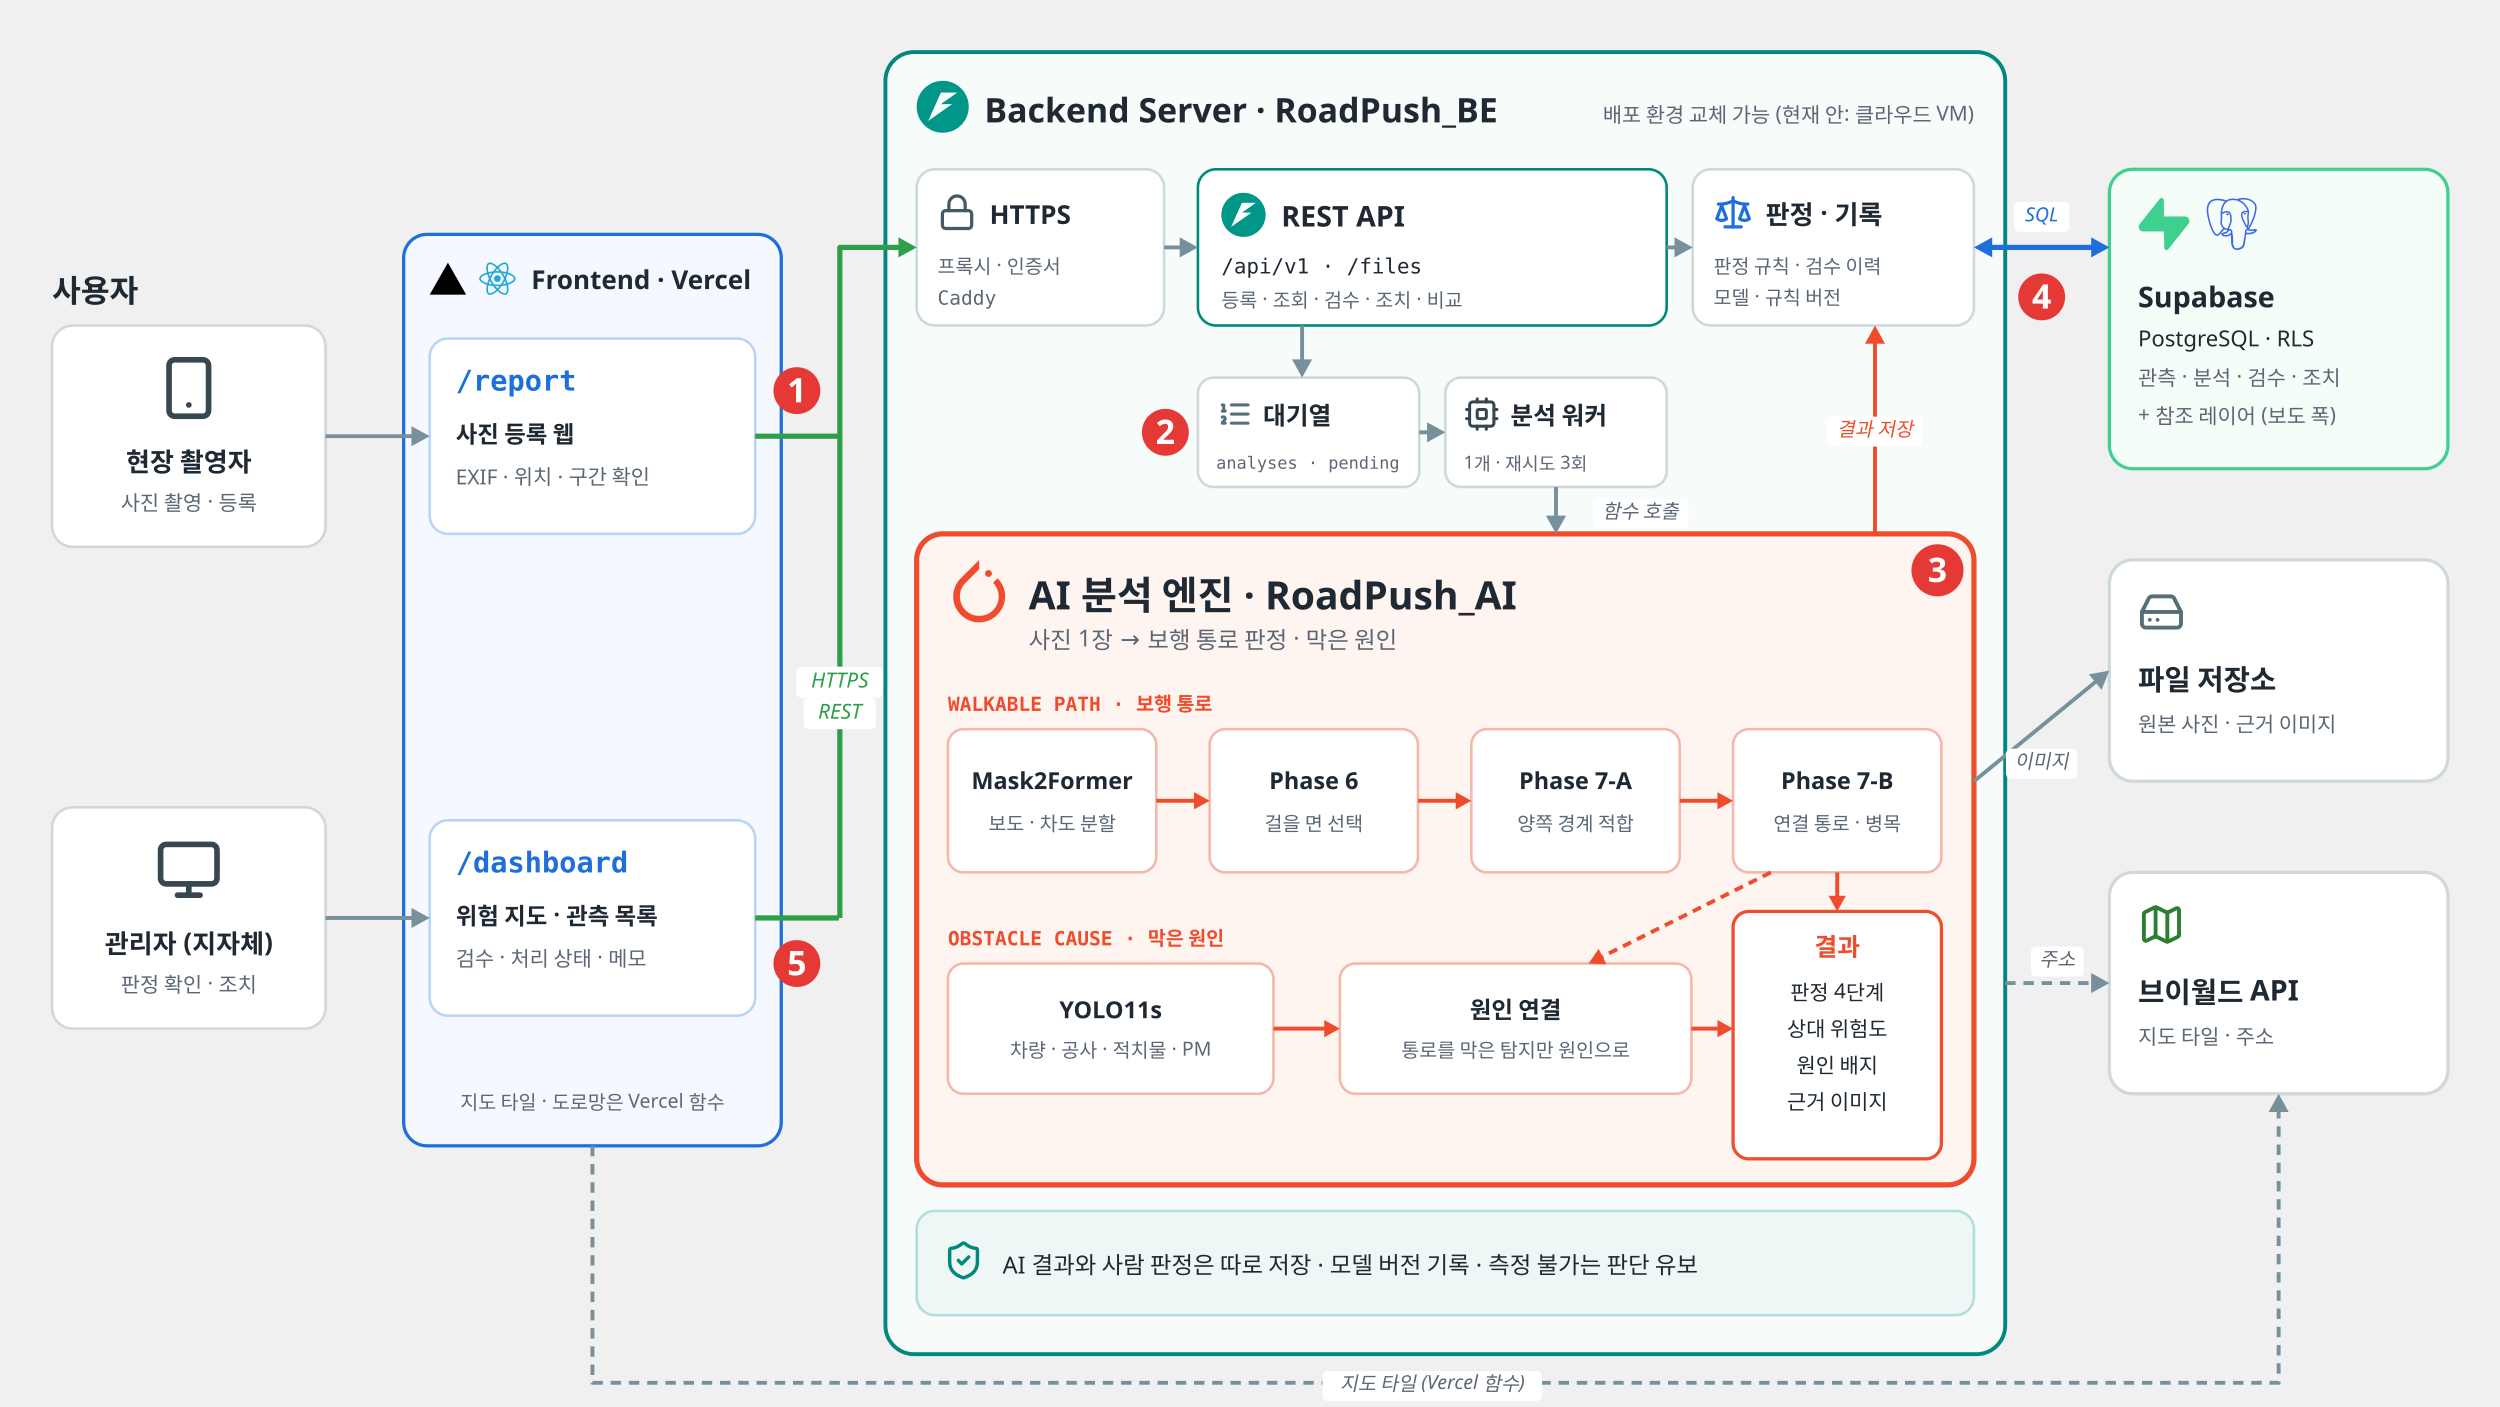
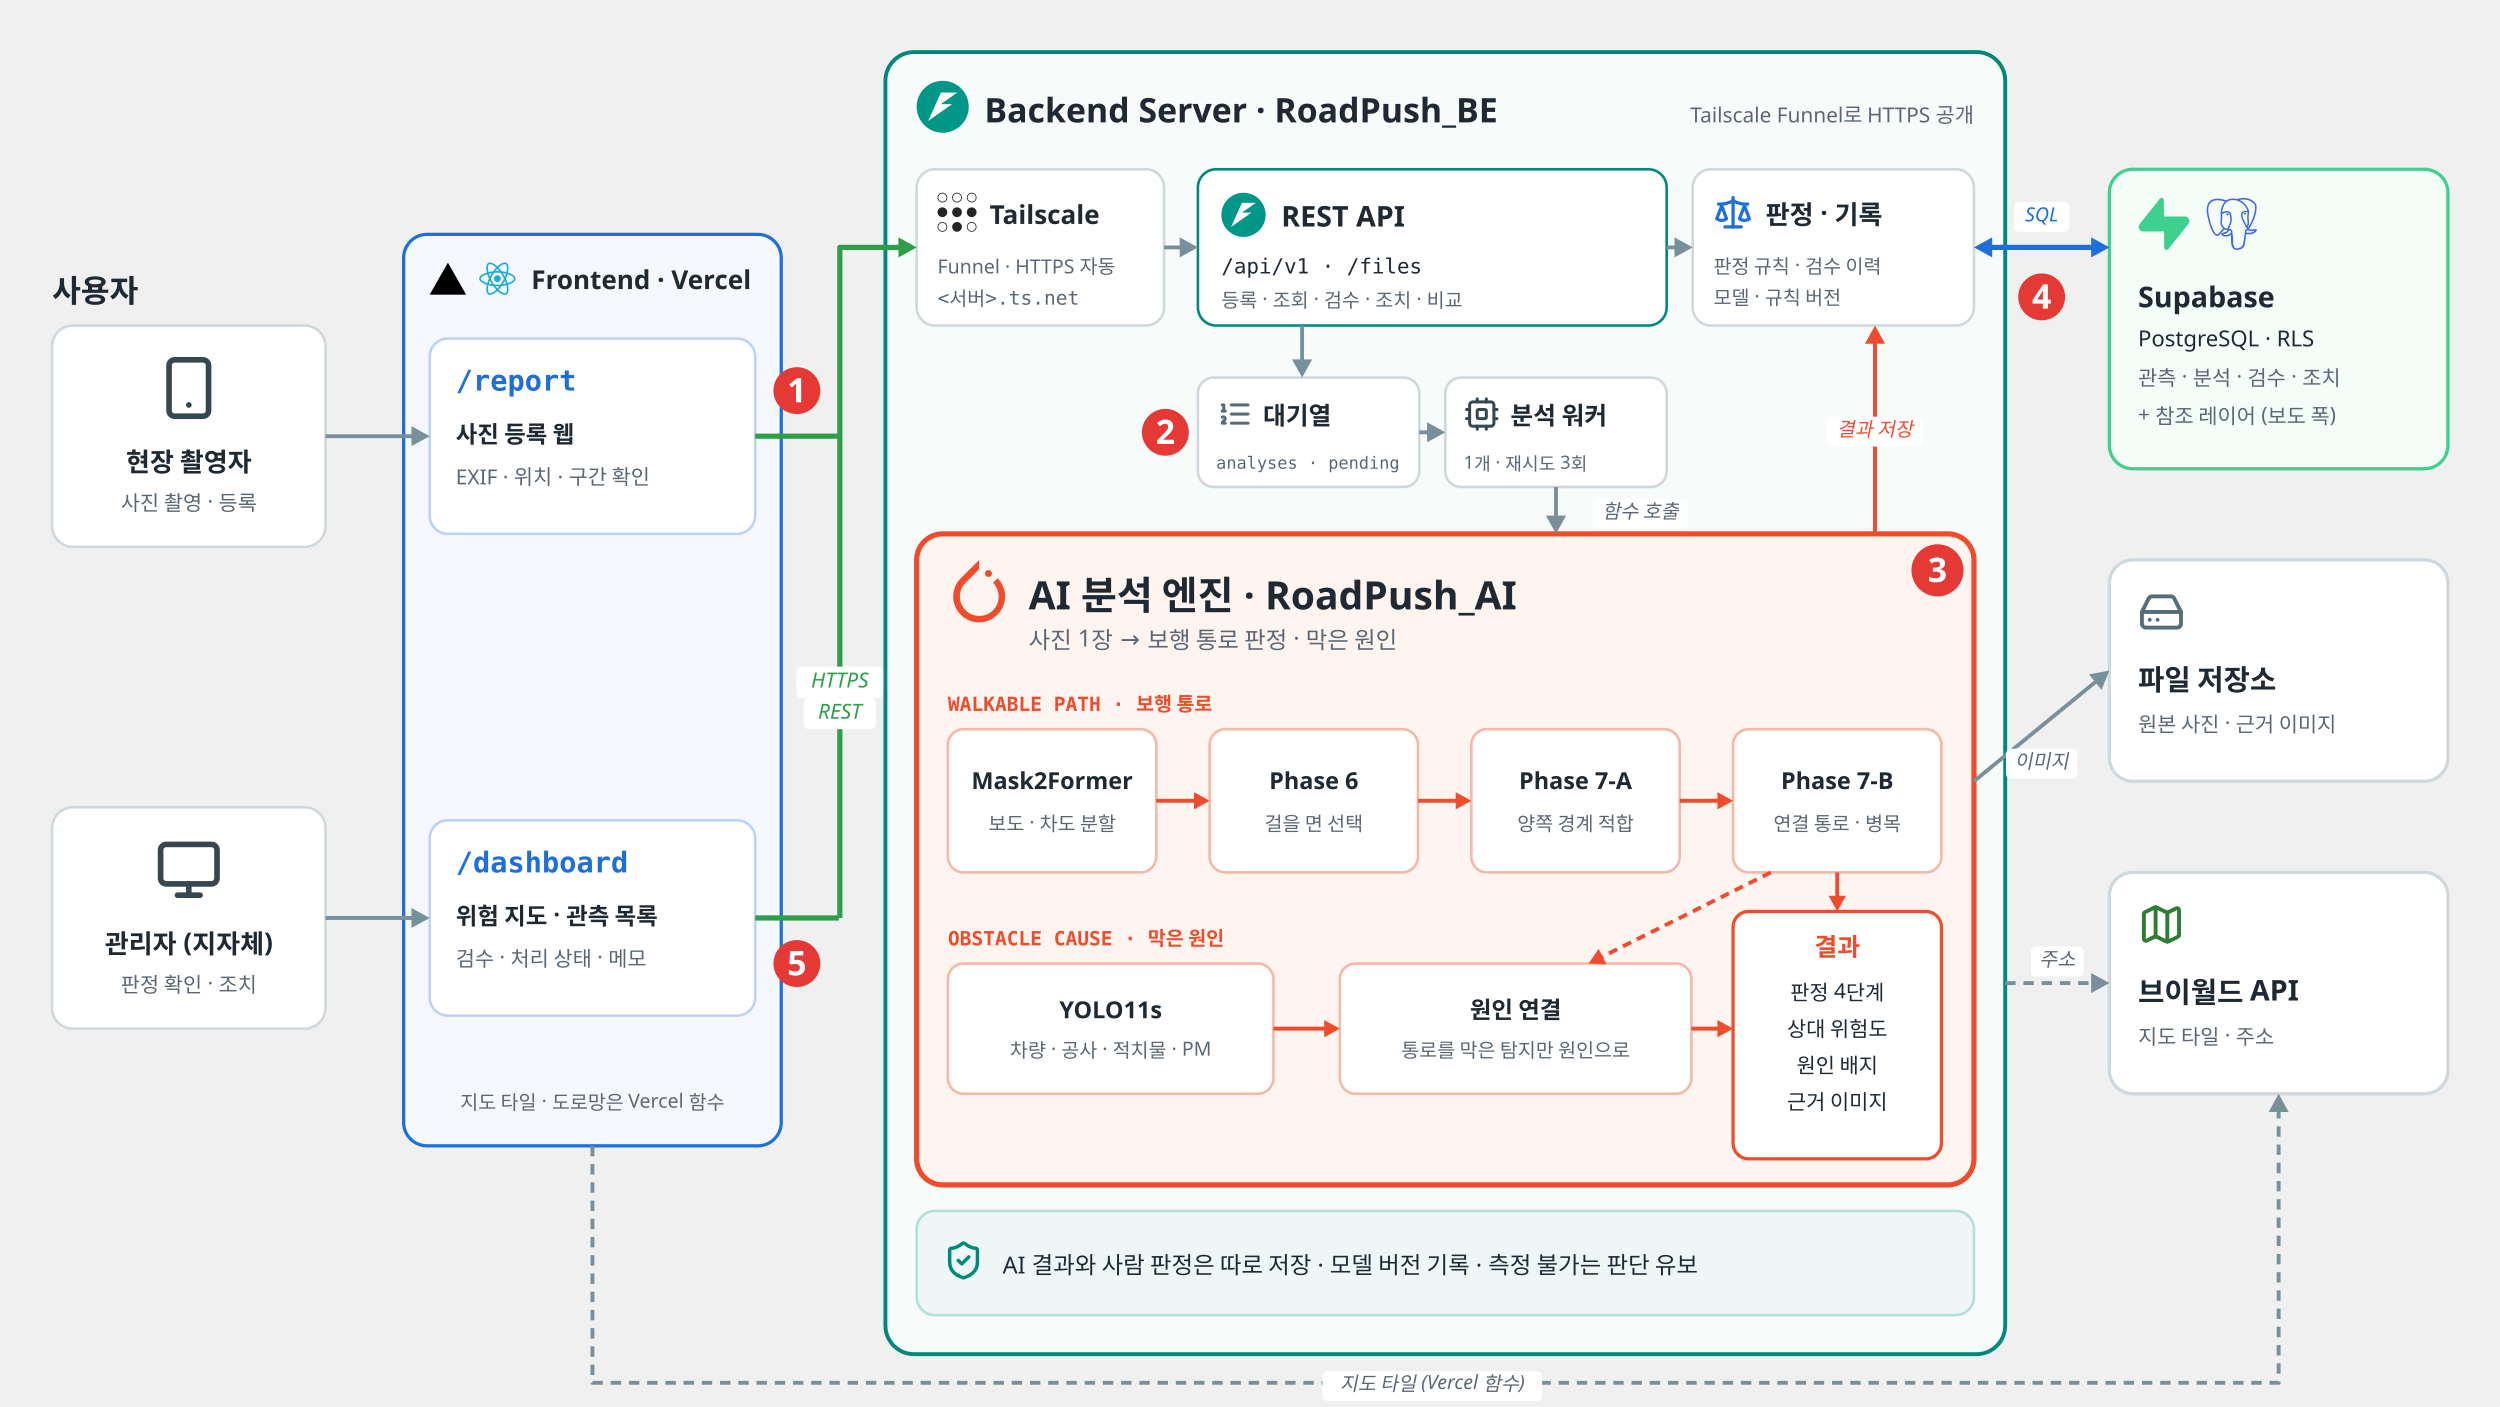
<svg xmlns="http://www.w3.org/2000/svg" width="1920" height="1080" viewBox="0 0 1920 1080">
  <text x="40" y="232" font-family="'Noto Sans KR','Malgun Gothic','Apple SD Gothic Neo',sans-serif" font-size="24" font-weight="700" fill="#1F2933" text-anchor="start">사용자</text>
  <rect x="40" y="250" width="210" height="170" rx="16" fill="#FFFFFF" stroke="#CFD8DC" stroke-width="2" />
  <g transform="translate(119,272) scale(2.1667)" fill="none" stroke="#37474F" stroke-width="2" stroke-linecap="round" stroke-linejoin="round">
    <rect width="14" height="20" x="5" y="2" rx="2" ry="2" />
    <path d="M12 18h.01" />
  </g>
  <text x="145" y="362" font-family="'Noto Sans KR','Malgun Gothic','Apple SD Gothic Neo',sans-serif" font-size="20" font-weight="700" fill="#1F2933" text-anchor="middle">현장 촬영자</text>
  <text x="145" y="392" font-family="'Noto Sans KR','Malgun Gothic','Apple SD Gothic Neo',sans-serif" font-size="16" font-weight="400" fill="#5B6775" text-anchor="middle">사진 촬영 · 등록</text>
  <rect x="40" y="620" width="210" height="170" rx="16" fill="#FFFFFF" stroke="#CFD8DC" stroke-width="2" />
  <g transform="translate(119,642) scale(2.1667)" fill="none" stroke="#37474F" stroke-width="2" stroke-linecap="round" stroke-linejoin="round">
    <rect width="20" height="14" x="2" y="3" rx="2" />
    <line x1="8" x2="16" y1="21" y2="21" />
    <line x1="12" x2="12" y1="17" y2="21" />
  </g>
  <text x="145" y="732" font-family="'Noto Sans KR','Malgun Gothic','Apple SD Gothic Neo',sans-serif" font-size="20" font-weight="700" fill="#1F2933" text-anchor="middle">관리자 (지자체)</text>
  <text x="145" y="762" font-family="'Noto Sans KR','Malgun Gothic','Apple SD Gothic Neo',sans-serif" font-size="16" font-weight="400" fill="#5B6775" text-anchor="middle">판정 확인 · 조치</text>
  <rect x="310" y="180" width="290" height="700" rx="18" fill="#F5F9FF" stroke="#1E6FD9" stroke-width="2.5" />
  <g transform="translate(330,200) scale(1.1667)">
    <path d="M24 22.525H0l12-21.05 12 21.05z" fill="#000000" />
  </g>
  <g transform="translate(368,200) scale(1.1667)">
    <path d="M14.23 12.004a2.236 2.236 0 0 1-2.235 2.236 2.236 2.236 0 0 1-2.236-2.236 2.236 2.236 0 0 1 2.235-2.236 2.236 2.236 0 0 1 2.236 2.236zm2.648-10.69c-1.346 0-3.107.96-4.888 2.622-1.78-1.653-3.542-2.602-4.887-2.602-.41 0-.783.093-1.106.278-1.375.793-1.683 3.264-.973 6.365C1.98 8.917 0 10.42 0 12.004c0 1.59 1.99 3.097 5.043 4.03-.704 3.113-.39 5.588.988 6.38.32.187.69.275 1.102.275 1.345 0 3.107-.96 4.888-2.624 1.78 1.654 3.542 2.603 4.887 2.603.41 0 .783-.09 1.106-.275 1.374-.792 1.683-3.263.973-6.365C22.02 15.096 24 13.59 24 12.004c0-1.59-1.99-3.097-5.043-4.032.704-3.11.39-5.587-.988-6.38-.318-.184-.688-.277-1.092-.278zm-.005 1.09v.006c.225 0 .406.044.558.127.666.382.955 1.835.73 3.704-.054.46-.142.945-.25 1.44-.96-.236-2.006-.417-3.107-.534-.66-.905-1.345-1.727-2.035-2.447 1.592-1.48 3.087-2.292 4.105-2.295zm-9.77.02c1.012 0 2.514.808 4.11 2.28-.686.72-1.37 1.537-2.02 2.442-1.107.117-2.154.298-3.113.538-.112-.49-.195-.964-.254-1.42-.23-1.868.054-3.32.714-3.707.19-.09.4-.127.563-.132zm4.882 3.05c.455.468.91.992 1.36 1.564-.44-.02-.89-.034-1.345-.034-.46 0-.915.01-1.36.034.44-.572.895-1.096 1.345-1.565zM12 8.1c.74 0 1.477.034 2.202.093.406.582.802 1.203 1.183 1.86.372.64.71 1.29 1.018 1.946-.308.655-.646 1.31-1.013 1.95-.38.66-.773 1.288-1.18 1.87-.728.063-1.466.098-2.21.098-.74 0-1.477-.035-2.202-.093-.406-.582-.802-1.204-1.183-1.86-.372-.64-.71-1.29-1.018-1.946.303-.657.646-1.313 1.013-1.954.38-.66.773-1.286 1.18-1.868.728-.064 1.466-.098 2.21-.098zm-3.635.254c-.24.377-.48.763-.704 1.16-.225.39-.435.782-.635 1.174-.265-.656-.49-1.31-.676-1.947.64-.15 1.315-.283 2.015-.386zm7.26 0c.695.103 1.365.23 2.006.387-.18.632-.405 1.282-.66 1.933-.2-.39-.41-.783-.64-1.174-.225-.392-.465-.774-.705-1.146zm3.063.675c.484.15.944.317 1.375.498 1.732.74 2.852 1.708 2.852 2.476-.005.768-1.125 1.74-2.857 2.475-.42.18-.88.342-1.355.493-.28-.958-.646-1.956-1.1-2.98.45-1.017.81-2.01 1.085-2.964zm-13.395.004c.278.96.645 1.957 1.1 2.98-.45 1.017-.812 2.01-1.086 2.964-.484-.15-.944-.318-1.37-.5-1.732-.737-2.852-1.706-2.852-2.474 0-.768 1.12-1.742 2.852-2.476.42-.18.88-.342 1.356-.494zm11.678 4.28c.265.657.49 1.312.676 1.948-.64.157-1.316.29-2.016.39.24-.375.48-.762.705-1.158.225-.39.435-.788.636-1.18zm-9.945.02c.2.392.41.783.64 1.175.23.39.465.772.705 1.143-.695-.102-1.365-.23-2.006-.386.18-.63.406-1.282.66-1.933zM17.92 16.32c.112.493.2.968.254 1.423.23 1.868-.054 3.32-.714 3.708-.147.09-.338.128-.563.128-1.012 0-2.514-.807-4.11-2.28.686-.72 1.37-1.536 2.02-2.44 1.107-.118 2.154-.3 3.113-.54zm-11.83.01c.96.234 2.006.415 3.107.532.66.905 1.345 1.727 2.035 2.446-1.595 1.483-3.092 2.295-4.11 2.295-.22-.005-.406-.05-.553-.132-.666-.38-.955-1.834-.73-3.703.054-.46.142-.944.25-1.438zm4.56.64c.44.02.89.034 1.345.034.46 0 .915-.01 1.36-.034-.44.572-.895 1.095-1.345 1.565-.455-.47-.91-.993-1.36-1.565z" fill="#1FA9D6" />
  </g>
  <text x="408" y="222" font-family="'Noto Sans KR','Malgun Gothic','Apple SD Gothic Neo',sans-serif" font-size="20" font-weight="700" fill="#1F2933" text-anchor="start">Frontend · Vercel</text>
  <rect x="330" y="260" width="250" height="150" rx="14" fill="#FFFFFF" stroke="#BBD3F5" stroke-width="2" />
  <text x="350" y="300" font-family="'JetBrains Mono','D2Coding','Consolas',monospace" font-size="22" font-weight="700" fill="#1E6FD9" text-anchor="start">/report</text>
  <text x="350" y="340" font-family="'Noto Sans KR','Malgun Gothic','Apple SD Gothic Neo',sans-serif" font-size="18" font-weight="600" fill="#1F2933" text-anchor="start">사진 등록 웹</text>
  <text x="350" y="372" font-family="'Noto Sans KR','Malgun Gothic','Apple SD Gothic Neo',sans-serif" font-size="16" font-weight="400" fill="#5B6775" text-anchor="start">EXIF · 위치 · 구간 확인</text>
  <rect x="330" y="630" width="250" height="150" rx="14" fill="#FFFFFF" stroke="#BBD3F5" stroke-width="2" />
  <text x="350" y="670" font-family="'JetBrains Mono','D2Coding','Consolas',monospace" font-size="22" font-weight="700" fill="#1E6FD9" text-anchor="start">/dashboard</text>
  <text x="350" y="710" font-family="'Noto Sans KR','Malgun Gothic','Apple SD Gothic Neo',sans-serif" font-size="18" font-weight="600" fill="#1F2933" text-anchor="start">위험 지도 · 관측 목록</text>
  <text x="350" y="742" font-family="'Noto Sans KR','Malgun Gothic','Apple SD Gothic Neo',sans-serif" font-size="16" font-weight="400" fill="#5B6775" text-anchor="start">검수 · 처리 상태 · 메모</text>
  <text x="455" y="852" font-family="'Noto Sans KR','Malgun Gothic','Apple SD Gothic Neo',sans-serif" font-size="15" font-weight="400" fill="#5B6775" text-anchor="middle">지도 타일 · 도로망은 Vercel 함수</text>
  <path d="M250.0,335.0 L318.8,335.0" fill="none" stroke="#78909C" stroke-width="3" stroke-linejoin="round" />
  <polygon points="330.0,335.0 316.0,342.7 316.0,327.3" fill="#78909C" />
  <path d="M250.0,705.0 L318.8,705.0" fill="none" stroke="#78909C" stroke-width="3" stroke-linejoin="round" />
  <polygon points="330.0,705.0 316.0,712.7 316.0,697.3" fill="#78909C" />
  <rect x="680" y="40" width="860" height="1000" rx="22" fill="#F7FBFA" stroke="#00897B" stroke-width="3" />
  <g transform="translate(704,62) scale(1.6667)">
    <path d="M12 .039C5.373.038 0 5.393 0 11.999c-.001 6.607 5.372 11.963 12 11.963 6.628 0 12.001-5.356 12-11.963-0-6.606-5.373-11.96-12-11.96m-.829 5.415h7.55l-7.58 5.328h5.183L5.279 18.544q2.947-6.544 5.892-13.09" fill="#009688" />
  </g>
  <text x="756" y="94" font-family="'Noto Sans KR','Malgun Gothic','Apple SD Gothic Neo',sans-serif" font-size="26" font-weight="700" fill="#1F2933" text-anchor="start">Backend Server · RoadPush_BE</text>
-   <text x="1516" y="94" font-family="'Noto Sans KR','Malgun Gothic','Apple SD Gothic Neo',sans-serif" font-size="16" font-weight="500" fill="#5B6775" text-anchor="end">배포 환경 교체 가능 (현재 안: 클라우드 VM)</text>
+   <text x="1516" y="94" font-family="'Noto Sans KR','Malgun Gothic','Apple SD Gothic Neo',sans-serif" font-size="16" font-weight="500" fill="#5B6775" text-anchor="end">Tailscale Funnel로 HTTPS 공개</text>
  <rect x="704" y="130" width="190" height="120" rx="14" fill="#FFFFFF" stroke="#CFD8DC" stroke-width="2" />
-   <g transform="translate(720,148) scale(1.25)" fill="none" stroke="#455A64" stroke-width="2" stroke-linecap="round" stroke-linejoin="round">
-     <rect width="18" height="11" x="3" y="11" rx="2" ry="2" />
-     <path d="M7 11V7a5 5 0 0 1 10 0v4" />
-   </g>
-   <text x="760" y="172" font-family="'Noto Sans KR','Malgun Gothic','Apple SD Gothic Neo',sans-serif" font-size="20" font-weight="700" fill="#1F2933" text-anchor="start">HTTPS</text>
-   <text x="720" y="210" font-family="'Noto Sans KR','Malgun Gothic','Apple SD Gothic Neo',sans-serif" font-size="15" font-weight="400" fill="#5B6775" text-anchor="start">프록시 · 인증서</text>
-   <text x="720" y="234" font-family="'JetBrains Mono','D2Coding','Consolas',monospace" font-size="15" font-weight="500" fill="#5B6775" text-anchor="start">Caddy</text>
+   <g transform="translate(720,148) scale(1.25)">
+     <path d="M24 12a3 3 0 1 1-6 0 3 3 0 0 1 6 0zm-9 9a3 3 0 1 1-6 0 3 3 0 0 1 6 0zm0-9a3 3 0 1 1-6 0 3 3 0 0 1 6 0zm6-6a3 3 0 1 1 0-6 3 3 0 0 1 0 6zm0-.5a2.5 2.5 0 1 0 0-5 2.5 2.5 0 0 0 0 5zM3 24a3 3 0 1 1 0-6 3 3 0 0 1 0 6zm0-.5a2.5 2.5 0 1 0 0-5 2.5 2.5 0 0 0 0 5zm18 .5a3 3 0 1 1 0-6 3 3 0 0 1 0 6zm0-.5a2.5 2.5 0 1 0 0-5 2.5 2.5 0 0 0 0 5zM6 12a3 3 0 1 1-6 0 3 3 0 0 1 6 0zm9-9a3 3 0 1 1-6 0 3 3 0 0 1 6 0zm-3 2.5a2.5 2.5 0 1 0 0-5 2.5 2.5 0 0 0 0 5zM6 3a3 3 0 1 1-6 0 3 3 0 0 1 6 0zM3 5.5a2.5 2.5 0 1 0 0-5 2.5 2.5 0 0 0 0 5z" fill="#242424" />
+   </g>
+   <text x="760" y="172" font-family="'Noto Sans KR','Malgun Gothic','Apple SD Gothic Neo',sans-serif" font-size="20" font-weight="700" fill="#1F2933" text-anchor="start">Tailscale</text>
+   <text x="720" y="210" font-family="'Noto Sans KR','Malgun Gothic','Apple SD Gothic Neo',sans-serif" font-size="15" font-weight="400" fill="#5B6775" text-anchor="start">Funnel · HTTPS 자동</text>
+   <text x="720" y="234" font-family="'JetBrains Mono','D2Coding','Consolas',monospace" font-size="15" font-weight="500" fill="#5B6775" text-anchor="start">&lt;서버&gt;.ts.net</text>
  <rect x="920" y="130" width="360" height="120" rx="14" fill="#FFFFFF" stroke="#00897B" stroke-width="2" />
  <g transform="translate(938,148) scale(1.4167)">
    <path d="M12 .039C5.373.038 0 5.393 0 11.999c-.001 6.607 5.372 11.963 12 11.963 6.628 0 12.001-5.356 12-11.963-0-6.606-5.373-11.96-12-11.96m-.829 5.415h7.55l-7.58 5.328h5.183L5.279 18.544q2.947-6.544 5.892-13.09" fill="#009688" />
  </g>
  <text x="984" y="174" font-family="'Noto Sans KR','Malgun Gothic','Apple SD Gothic Neo',sans-serif" font-size="22" font-weight="700" fill="#1F2933" text-anchor="start">REST API</text>
  <text x="938" y="210" font-family="'JetBrains Mono','D2Coding','Consolas',monospace" font-size="16" font-weight="500" fill="#1F2933" text-anchor="start">/api/v1 · /files</text>
  <text x="938" y="236" font-family="'Noto Sans KR','Malgun Gothic','Apple SD Gothic Neo',sans-serif" font-size="15" font-weight="400" fill="#5B6775" text-anchor="start">등록 · 조회 · 검수 · 조치 · 비교</text>
  <rect x="1300" y="130" width="216" height="120" rx="14" fill="#FFFFFF" stroke="#CFD8DC" stroke-width="2" />
  <g transform="translate(1316,148) scale(1.25)" fill="none" stroke="#1E6FD9" stroke-width="2" stroke-linecap="round" stroke-linejoin="round">
    <path d="m16 16 3-8 3 8c-.87.65-1.92 1-3 1s-2.13-.35-3-1Z" />
    <path d="m2 16 3-8 3 8c-.87.65-1.92 1-3 1s-2.13-.35-3-1Z" />
    <path d="M7 21h10" />
    <path d="M12 3v18" />
    <path d="M3 7h2c2 0 5-1 7-2 2 1 5 2 7 2h2" />
  </g>
  <text x="1356" y="172" font-family="'Noto Sans KR','Malgun Gothic','Apple SD Gothic Neo',sans-serif" font-size="20" font-weight="700" fill="#1F2933" text-anchor="start">판정 · 기록</text>
  <text x="1316" y="210" font-family="'Noto Sans KR','Malgun Gothic','Apple SD Gothic Neo',sans-serif" font-size="15" font-weight="400" fill="#5B6775" text-anchor="start">판정 규칙 · 검수 이력</text>
  <text x="1316" y="234" font-family="'Noto Sans KR','Malgun Gothic','Apple SD Gothic Neo',sans-serif" font-size="15" font-weight="400" fill="#5B6775" text-anchor="start">모델 · 규칙 버전</text>
  <path d="M894.0,190.0 L908.8,190.0" fill="none" stroke="#78909C" stroke-width="3" stroke-linejoin="round" />
  <polygon points="920.0,190.0 906.0,197.7 906.0,182.3" fill="#78909C" />
  <path d="M1280.0,190.0 L1288.8,190.0" fill="none" stroke="#78909C" stroke-width="3" stroke-linejoin="round" />
  <polygon points="1300.0,190.0 1286.0,197.7 1286.0,182.3" fill="#78909C" />
  <rect x="920" y="290" width="170" height="84" rx="12" fill="#FFFFFF" stroke="#CFD8DC" stroke-width="2" />
  <g transform="translate(934,304) scale(1.1667)" fill="none" stroke="#546E7A" stroke-width="2" stroke-linecap="round" stroke-linejoin="round">
    <path d="M10 12h11" />
    <path d="M10 18h11" />
    <path d="M10 6h11" />
    <path d="M4 10h2" />
    <path d="M4 6h1v4" />
    <path d="M6 18H4c0-1 2-2 2-3s-1-1.5-2-1" />
  </g>
  <text x="970" y="326" font-family="'Noto Sans KR','Malgun Gothic','Apple SD Gothic Neo',sans-serif" font-size="19" font-weight="700" fill="#1F2933" text-anchor="start">대기열</text>
  <text x="934" y="360" font-family="'JetBrains Mono','D2Coding','Consolas',monospace" font-size="13" font-weight="500" fill="#5B6775" text-anchor="start">analyses · pending</text>
  <rect x="1110" y="290" width="170" height="84" rx="12" fill="#FFFFFF" stroke="#CFD8DC" stroke-width="2" />
  <g transform="translate(1124,304) scale(1.1667)" fill="none" stroke="#37474F" stroke-width="2" stroke-linecap="round" stroke-linejoin="round">
    <rect width="16" height="16" x="4" y="4" rx="2" />
    <rect width="6" height="6" x="9" y="9" rx="1" />
    <path d="M15 2v2" />
    <path d="M15 20v2" />
    <path d="M2 15h2" />
    <path d="M2 9h2" />
    <path d="M20 15h2" />
    <path d="M20 9h2" />
    <path d="M9 2v2" />
    <path d="M9 20v2" />
  </g>
  <text x="1160" y="326" font-family="'Noto Sans KR','Malgun Gothic','Apple SD Gothic Neo',sans-serif" font-size="19" font-weight="700" fill="#1F2933" text-anchor="start">분석 워커</text>
  <text x="1124" y="360" font-family="'Noto Sans KR','Malgun Gothic','Apple SD Gothic Neo',sans-serif" font-size="14" font-weight="400" fill="#5B6775" text-anchor="start">1개 · 재시도 3회</text>
  <path d="M1000.0,250.0 L1000.0,278.8" fill="none" stroke="#78909C" stroke-width="3" stroke-linejoin="round" />
  <polygon points="1000.0,290.0 992.3,276.0 1007.7,276.0" fill="#78909C" />
  <path d="M1090.0,332.0 L1098.8,332.0" fill="none" stroke="#78909C" stroke-width="3" stroke-linejoin="round" />
  <polygon points="1110.0,332.0 1096.0,339.7 1096.0,324.3" fill="#78909C" />
  <rect x="704" y="410" width="812" height="500" rx="20" fill="#FFF5F0" stroke="#EE4C2C" stroke-width="4" />
  <g transform="translate(728,430) scale(2)">
    <path d="M12.005 0L4.952 7.053a9.865 9.865 0 000 14.022 9.866 9.866 0 0014.022 0c3.984-3.9 3.986-10.205.085-14.023l-1.744 1.743c2.904 2.905 2.904 7.634 0 10.538s-7.634 2.904-10.538 0-2.904-7.634 0-10.538l4.647-4.646.582-.665zm3.568 3.899a1.327 1.327 0 00-1.327 1.327 1.327 1.327 0 001.327 1.328A1.327 1.327 0 0016.9 5.226 1.327 1.327 0 0015.573 3.9z" fill="#EE4C2C" />
  </g>
  <text x="790" y="468" font-family="'Noto Sans KR','Malgun Gothic','Apple SD Gothic Neo',sans-serif" font-size="30" font-weight="700" fill="#1F2933" text-anchor="start">AI 분석 엔진 · RoadPush_AI</text>
  <text x="790" y="498" font-family="'Noto Sans KR','Malgun Gothic','Apple SD Gothic Neo',sans-serif" font-size="18" font-weight="500" fill="#5B6775" text-anchor="start">사진 1장 → 보행 통로 판정 · 막은 원인</text>
  <text x="728" y="546" font-family="'JetBrains Mono','D2Coding','Consolas',monospace" font-size="15" font-weight="700" fill="#EE4C2C" text-anchor="start">WALKABLE PATH · 보행 통로</text>
  <rect x="728" y="560" width="160" height="110" rx="12" fill="#FFFFFF" stroke="#F3B9A8" stroke-width="2" />
  <text x="808" y="606" font-family="'Noto Sans KR','Malgun Gothic','Apple SD Gothic Neo',sans-serif" font-size="18" font-weight="700" fill="#1F2933" text-anchor="middle">Mask2Former</text>
  <text x="808" y="638" font-family="'Noto Sans KR','Malgun Gothic','Apple SD Gothic Neo',sans-serif" font-size="15" font-weight="400" fill="#5B6775" text-anchor="middle">보도 · 차도 분할</text>
  <rect x="929" y="560" width="160" height="110" rx="12" fill="#FFFFFF" stroke="#F3B9A8" stroke-width="2" />
  <text x="1009" y="606" font-family="'Noto Sans KR','Malgun Gothic','Apple SD Gothic Neo',sans-serif" font-size="18" font-weight="700" fill="#1F2933" text-anchor="middle">Phase 6</text>
  <text x="1009" y="638" font-family="'Noto Sans KR','Malgun Gothic','Apple SD Gothic Neo',sans-serif" font-size="15" font-weight="400" fill="#5B6775" text-anchor="middle">걸을 면 선택</text>
  <path d="M888.0,615.0 L919.4,615.0" fill="none" stroke="#EE4C2C" stroke-width="3" stroke-linejoin="round" />
  <polygon points="929.0,615.0 917.0,621.6 917.0,608.4" fill="#EE4C2C" />
  <rect x="1130" y="560" width="160" height="110" rx="12" fill="#FFFFFF" stroke="#F3B9A8" stroke-width="2" />
  <text x="1210" y="606" font-family="'Noto Sans KR','Malgun Gothic','Apple SD Gothic Neo',sans-serif" font-size="18" font-weight="700" fill="#1F2933" text-anchor="middle">Phase 7-A</text>
  <text x="1210" y="638" font-family="'Noto Sans KR','Malgun Gothic','Apple SD Gothic Neo',sans-serif" font-size="15" font-weight="400" fill="#5B6775" text-anchor="middle">양쪽 경계 적합</text>
  <path d="M1089.0,615.0 L1120.4,615.0" fill="none" stroke="#EE4C2C" stroke-width="3" stroke-linejoin="round" />
  <polygon points="1130.0,615.0 1118.0,621.6 1118.0,608.4" fill="#EE4C2C" />
  <rect x="1331" y="560" width="160" height="110" rx="12" fill="#FFFFFF" stroke="#F3B9A8" stroke-width="2" />
  <text x="1411" y="606" font-family="'Noto Sans KR','Malgun Gothic','Apple SD Gothic Neo',sans-serif" font-size="18" font-weight="700" fill="#1F2933" text-anchor="middle">Phase 7-B</text>
  <text x="1411" y="638" font-family="'Noto Sans KR','Malgun Gothic','Apple SD Gothic Neo',sans-serif" font-size="15" font-weight="400" fill="#5B6775" text-anchor="middle">연결 통로 · 병목</text>
  <path d="M1290.0,615.0 L1321.4,615.0" fill="none" stroke="#EE4C2C" stroke-width="3" stroke-linejoin="round" />
  <polygon points="1331.0,615.0 1319.0,621.6 1319.0,608.4" fill="#EE4C2C" />
  <text x="728" y="726" font-family="'JetBrains Mono','D2Coding','Consolas',monospace" font-size="15" font-weight="700" fill="#EE4C2C" text-anchor="start">OBSTACLE CAUSE · 막은 원인</text>
  <rect x="728" y="740" width="250" height="100" rx="12" fill="#FFFFFF" stroke="#F3B9A8" stroke-width="2" />
  <text x="853" y="782" font-family="'Noto Sans KR','Malgun Gothic','Apple SD Gothic Neo',sans-serif" font-size="18" font-weight="700" fill="#1F2933" text-anchor="middle">YOLO11s</text>
  <text x="853" y="812" font-family="'Noto Sans KR','Malgun Gothic','Apple SD Gothic Neo',sans-serif" font-size="15" font-weight="400" fill="#5B6775" text-anchor="middle">차량 · 공사 · 적치물 · PM</text>
  <rect x="1029" y="740" width="270" height="100" rx="12" fill="#FFFFFF" stroke="#F3B9A8" stroke-width="2" />
  <text x="1164" y="782" font-family="'Noto Sans KR','Malgun Gothic','Apple SD Gothic Neo',sans-serif" font-size="18" font-weight="700" fill="#1F2933" text-anchor="middle">원인 연결</text>
  <text x="1164" y="812" font-family="'Noto Sans KR','Malgun Gothic','Apple SD Gothic Neo',sans-serif" font-size="15" font-weight="400" fill="#5B6775" text-anchor="middle">통로를 막은 탐지만 원인으로</text>
  <path d="M978.0,790.0 L1019.4,790.0" fill="none" stroke="#EE4C2C" stroke-width="3" stroke-linejoin="round" />
  <polygon points="1029.0,790.0 1017.0,796.6 1017.0,783.4" fill="#EE4C2C" />
  <path d="M1360.0,670.0 L1228.6,735.7" fill="none" stroke="#EE4C2C" stroke-width="3" stroke-linejoin="round" stroke-dasharray="7 5" />
  <polygon points="1220.0,740.0 1227.8,728.7 1233.7,740.5" fill="#EE4C2C" />
  <rect x="1331" y="700" width="160" height="190" rx="12" fill="#FFFFFF" stroke="#EE4C2C" stroke-width="2.5" />
  <text x="1411" y="734" font-family="'Noto Sans KR','Malgun Gothic','Apple SD Gothic Neo',sans-serif" font-size="19" font-weight="700" fill="#EE4C2C" text-anchor="middle">결과</text>
  <text x="1411" y="768" font-family="'Noto Sans KR','Malgun Gothic','Apple SD Gothic Neo',sans-serif" font-size="16" font-weight="500" fill="#1F2933" text-anchor="middle">판정 4단계</text>
  <text x="1411" y="796" font-family="'Noto Sans KR','Malgun Gothic','Apple SD Gothic Neo',sans-serif" font-size="16" font-weight="500" fill="#1F2933" text-anchor="middle">상대 위험도</text>
  <text x="1411" y="824" font-family="'Noto Sans KR','Malgun Gothic','Apple SD Gothic Neo',sans-serif" font-size="16" font-weight="500" fill="#1F2933" text-anchor="middle">원인 배지</text>
  <text x="1411" y="852" font-family="'Noto Sans KR','Malgun Gothic','Apple SD Gothic Neo',sans-serif" font-size="16" font-weight="500" fill="#1F2933" text-anchor="middle">근거 이미지</text>
  <path d="M1299.0,790.0 L1321.4,790.0" fill="none" stroke="#EE4C2C" stroke-width="3" stroke-linejoin="round" />
  <polygon points="1331.0,790.0 1319.0,796.6 1319.0,783.4" fill="#EE4C2C" />
  <path d="M1411.0,670.0 L1411.0,690.4" fill="none" stroke="#EE4C2C" stroke-width="3" stroke-linejoin="round" />
  <polygon points="1411.0,700.0 1404.4,688.0 1417.6,688.0" fill="#EE4C2C" />
  <path d="M1195.0,374.0 L1195.0,398.8" fill="none" stroke="#78909C" stroke-width="3" stroke-linejoin="round" />
  <polygon points="1195.0,410.0 1187.3,396.0 1202.7,396.0" fill="#78909C" />
  <rect x="1223.2" y="383.0" width="73.5" height="23" rx="4" fill="#FFFFFF" />
  <text x="1260" y="398" font-family="'Noto Sans KR','Malgun Gothic','Apple SD Gothic Neo',sans-serif" font-size="15" font-weight="500" fill="#5B6775" text-anchor="middle" font-style="italic">함수 호출</text>
  <path d="M1440.0,410.0 L1440.0,261.2" fill="none" stroke="#EE4C2C" stroke-width="3" stroke-linejoin="round" />
  <polygon points="1440.0,250.0 1447.7,264.0 1432.3,264.0" fill="#EE4C2C" />
  <rect x="1403.2" y="320.0" width="73.5" height="23" rx="4" fill="#FFFFFF" />
  <text x="1440" y="335" font-family="'Noto Sans KR','Malgun Gothic','Apple SD Gothic Neo',sans-serif" font-size="15" font-weight="500" fill="#EE4C2C" text-anchor="middle" font-style="italic">결과 저장</text>
  <rect x="704" y="930" width="812" height="80" rx="14" fill="#EEF7F6" stroke="#B2DFDB" stroke-width="2" />
  <g transform="translate(724,952) scale(1.3333)" fill="none" stroke="#00897B" stroke-width="2" stroke-linecap="round" stroke-linejoin="round">
    <path d="M20 13c0 5-3.5 7.5-7.66 8.95a1 1 0 0 1-.67-.01C7.5 20.5 4 18 4 13V6a1 1 0 0 1 1-1c2 0 4.5-1.2 6.24-2.72a1.17 1.17 0 0 1 1.52 0C14.51 3.81 17 5 19 5a1 1 0 0 1 1 1z" />
    <path d="m9 12 2 2 4-4" />
  </g>
  <text x="770" y="978" font-family="'Noto Sans KR','Malgun Gothic','Apple SD Gothic Neo',sans-serif" font-size="18" font-weight="500" fill="#1F2933" text-anchor="start">AI 결과와 사람 판정은 따로 저장 · 모델 버전 기록 · 측정 불가는 판단 유보</text>
  <rect x="1620" y="130" width="260" height="230" rx="18" fill="#F5FDF9" stroke="#3FCF8E" stroke-width="2.5" />
  <g transform="translate(1642,152) scale(1.6667)">
    <path d="M11.9 1.036c-.015-.986-1.26-1.41-1.874-.637L.764 12.05C-.33 13.427.65 15.455 2.409 15.455h9.579l.113 7.51c.014.985 1.259 1.408 1.873.636l9.262-11.653c1.093-1.375.113-3.403-1.645-3.403h-9.642z" fill="#3FCF8E" />
  </g>
  <g transform="translate(1694,152) scale(1.6667)">
    <path d="M23.559 14.723a.527.527 0 0 0-.056-.119c-.139-.263-.477-.342-1.007-.232-1.653.341-2.293.131-2.526-.019 1.342-2.048 2.445-4.522 3.041-6.83.271-1.051.798-3.524.122-4.732a1.564 1.564 0 0 0-.151-.235C21.693.909 19.801.025 17.51.001c-1.495-.016-2.771.346-3.116.479a9.449 9.449 0 0 0-.516-.082 8.044 8.044 0 0 0-1.311-.128c-1.182-.018-2.204.264-3.05.841-.857-.321-4.789-1.645-7.222.079C.936 2.153.309 3.873.43 6.304c.041.818.507 3.334 1.242 5.744.46 1.506.939 2.702 1.433 3.582.553.994 1.126 1.593 1.714 1.79.447.149 1.133.144 1.858-.728.801-.964 1.59-1.826 1.945-2.207.435.235.906.362 1.39.377a.057.057 0 0 0 0.0.004 11.031 11.031 0 0 0-.247.305c-.339.43-.409.52-1.5.744-.31.064-1.134.234-1.146.811-.003.122.033.231.092.327.227.423.922.61 1.015.633 1.335.334 2.504.092 3.371-.679-.017 2.231.077 4.417.345 5.087.221.553.762 1.905 2.469 1.904.251 0 .526-.029.83-.094 1.782-.382 2.556-1.17 2.855-2.906.15-.871.402-2.875.539-4.101.017-.07.036-.121.057-.136.001-.001.07-.047.427.031a.367.367 0 0 0 .044.007l.254.022.015.001c.847.038 1.911-.143 2.531-.431.644-.299 1.806-1.032 1.595-1.67zM2.371 11.877c-.744-2.436-1.178-4.885-1.212-5.572-.109-2.171.417-3.683 1.562-4.493 1.837-1.299 4.84-.541 6.108-.13-.003.003-.007.006-.01.009-2.024 2.044-1.976 5.536-1.971 5.75-0.0.082.007.199.016.359.035.587.1 1.68-.073 2.918-.161 1.15.194 2.276.973 3.089.081.084.165.163.252.237-.347.371-1.1 1.193-1.903 2.158-.568.682-.96.552-1.089.509-.392-.131-.813-.587-1.238-1.322-.48-.839-.964-2.032-1.415-3.513zm6.007 5.087c-.171-.043-.327-.113-.432-.177.089-.039.237-.09.483-.141 1.283-.264 1.482-.451 1.914-1.0.099-.126.212-.269.367-.443a.355.355 0 0 0 .074-.13c.171-.151.272-.11.437-.042.156.065.308.26.369.475.029.102.062.294-.045.444-.904 1.266-2.222 1.249-3.168 1.013zm2.094-3.988-.052.141c-.133.357-.257.688-.333 1.003-.667-.002-1.317-.287-1.81-.802-.628-.655-.913-1.566-.782-2.5.183-1.308.115-2.447.079-3.059-.005-.086-.009-.161-.012-.22.296-.262 1.666-.996 2.643-.772.446.102.718.406.831.928.585 2.704.077 3.831-.33 4.736-.084.187-.163.363-.231.545zm7.364 4.572c-.017.177-.036.376-.062.596l-.146.438a.355.355 0 0 0-.018.108c-.006.475-.054.649-.115.869-.063.229-.135.489-.179 1.058-.11 1.414-.878 2.227-2.417 2.557-1.516.325-1.784-.497-2.021-1.222a6.582 6.582 0 0 0-.077-.227c-.215-.586-.191-1.412-.157-2.555.017-.561-.025-1.901-.33-2.646.004-.293.011-.591.019-.892a.353.353 0 0 0-.015-.113 1.493 1.493 0 0 0-.044-.208c-.123-.428-.421-.787-.78-.935-.142-.059-.404-.167-.718-.087.067-.276.183-.588.309-.925l.053-.142c.059-.16.134-.326.213-.501.426-.948 1.011-2.245.377-5.177-.237-1.098-1.03-1.634-2.232-1.51-.721.075-1.38.365-1.709.532a5.672 5.672 0 0 0-.196.104c.092-1.106.439-3.174 1.736-4.482a4.031 4.031 0 0 1 .303-.276.353.353 0 0 0 .145-.064c.752-.571 1.694-.851 2.802-.833.409.007.802.034 1.174.081 1.939.354 3.244 1.447 4.036 2.383.814.962 1.255 1.931 1.431 2.454-1.323-.135-2.223.127-2.68.779-.993 1.419.543 4.173 1.281 5.496.135.243.252.452.289.541.24.583.551.971.779 1.255.07.087.137.171.189.245-.401.116-1.121.383-1.055 1.717-.012.156-.042.447-.083.815-.046.208-.07.46-.099.766zm.89-1.621c-.041-.832.269-.918.597-1.01a2.857 2.857 0 0 0 .135-.041 1.202 1.202 0 0 0 .134.103c.57.377 1.582.421 3.007.134-.202.177-.519.399-.953.601-.41.19-1.096.333-1.747.364-.72.034-1.086-.081-1.172-.151zm.57-9.271c-.006.351-.054.669-.105 1.002-.055.358-.112.727-.126 1.176-.014.437.04.891.093 1.33.107.887.216 1.8-.207 2.701a3.527 3.527 0 0 1-.188-.386c-.053-.128-.167-.333-.325-.616-.616-1.104-2.057-3.69-1.319-4.745.38-.543 1.341-.566 2.178-.463zm.228 7.014a12.376 12.376 0 0 0-.085-.107l-.035-.044c.726-1.2.584-2.386.458-3.438-.052-.432-.101-.84-.088-1.223.013-.406.067-.754.118-1.091.064-.415.129-.844.111-1.351.013-.053.019-.116.012-.19-.046-.485-.6-1.938-1.729-3.253-.608-.707-1.49-1.497-2.689-2.039.525-.107 1.233-.203 2.024-.186 2.051.046 3.675.814 4.824 2.282a.908.908 0 0 1 .067.1c.723 1.356-.276 6.275-2.987 10.54zm-8.817-6.116c-.025.179-.309.422-.621.422a.582.582 0 0 1-.081-.006c-.187-.026-.377-.144-.506-.316-.046-.06-.12-.178-.105-.284.005-.04.026-.099.092-.149.118-.089.352-.123.61-.087.316.044.643.194.611.419zm7.931-.411c.011.079-.049.201-.153.31-.068.072-.212.196-.408.223a.546.546 0 0 1-.075.005c-.293 0-.541-.234-.561-.372-.024-.176.264-.311.561-.352.297-.041.611.009.636.185z" fill="#4169E1" />
  </g>
  <text x="1642" y="236" font-family="'Noto Sans KR','Malgun Gothic','Apple SD Gothic Neo',sans-serif" font-size="22" font-weight="700" fill="#1F2933" text-anchor="start">Supabase</text>
  <text x="1642" y="266" font-family="'Noto Sans KR','Malgun Gothic','Apple SD Gothic Neo',sans-serif" font-size="17" font-weight="500" fill="#1F2933" text-anchor="start">PostgreSQL · RLS</text>
  <text x="1642" y="296" font-family="'Noto Sans KR','Malgun Gothic','Apple SD Gothic Neo',sans-serif" font-size="16" font-weight="400" fill="#5B6775" text-anchor="start">관측 · 분석 · 검수 · 조치</text>
  <text x="1642" y="324" font-family="'Noto Sans KR','Malgun Gothic','Apple SD Gothic Neo',sans-serif" font-size="16" font-weight="400" fill="#5B6775" text-anchor="start">+ 참조 레이어 (보도 폭)</text>
  <rect x="1620" y="430" width="260" height="170" rx="18" fill="#FFFFFF" stroke="#CFD8DC" stroke-width="2.5" />
  <g transform="translate(1642,452) scale(1.5)" fill="none" stroke="#546E7A" stroke-width="2" stroke-linecap="round" stroke-linejoin="round">
    <line x1="22" x2="2" y1="12" y2="12" />
    <path d="M5.45 5.11 2 12v6a2 2 0 0 0 2 2h16a2 2 0 0 0 2-2v-6l-3.45-6.89A2 2 0 0 0 16.76 4H7.24a2 2 0 0 0-1.79 1.11z" />
    <line x1="6" x2="6.01" y1="16" y2="16" />
    <line x1="10" x2="10.01" y1="16" y2="16" />
  </g>
  <text x="1642" y="530" font-family="'Noto Sans KR','Malgun Gothic','Apple SD Gothic Neo',sans-serif" font-size="22" font-weight="700" fill="#1F2933" text-anchor="start">파일 저장소</text>
  <text x="1642" y="562" font-family="'Noto Sans KR','Malgun Gothic','Apple SD Gothic Neo',sans-serif" font-size="16" font-weight="400" fill="#5B6775" text-anchor="start">원본 사진 · 근거 이미지</text>
  <rect x="1620" y="670" width="260" height="170" rx="18" fill="#FFFFFF" stroke="#CFD8DC" stroke-width="2.5" />
  <g transform="translate(1642,692) scale(1.5)" fill="none" stroke="#2E7D32" stroke-width="2" stroke-linecap="round" stroke-linejoin="round">
    <path d="M14.106 5.553a2 2 0 0 0 1.788 0l3.659-1.83A1 1 0 0 1 21 4.619v12.764a1 1 0 0 1-.553.894l-4.553 2.277a2 2 0 0 1-1.788 0l-4.212-2.106a2 2 0 0 0-1.788 0l-3.659 1.83A1 1 0 0 1 3 19.381V6.618a1 1 0 0 1 .553-.894l4.553-2.277a2 2 0 0 1 1.788 0z" />
    <path d="M15 5.764v15" />
    <path d="M9 3.236v15" />
  </g>
  <text x="1642" y="770" font-family="'Noto Sans KR','Malgun Gothic','Apple SD Gothic Neo',sans-serif" font-size="22" font-weight="700" fill="#1F2933" text-anchor="start">브이월드 API</text>
  <text x="1642" y="802" font-family="'Noto Sans KR','Malgun Gothic','Apple SD Gothic Neo',sans-serif" font-size="16" font-weight="400" fill="#5B6775" text-anchor="start">지도 타일 · 주소</text>
  <path d="M580.0,335.0 L644.2,335.0" fill="none" stroke="#2E9E48" stroke-width="4" stroke-linejoin="round" />
  <polygon points="645.0,335.0 644.0,335.6 644.0,334.4" fill="#2E9E48" />
  <path d="M580.0,705.0 L644.2,705.0" fill="none" stroke="#2E9E48" stroke-width="4" stroke-linejoin="round" />
  <polygon points="645.0,705.0 644.0,705.5 644.0,704.5" fill="#2E9E48" />
  <path d="M645.0,705.0 L645.0,190.0 L692.8,190.0" fill="none" stroke="#2E9E48" stroke-width="4" stroke-linejoin="round" />
  <polygon points="704.0,190.0 690.0,197.7 690.0,182.3" fill="#2E9E48" />
  <rect x="611.8" y="512.0" width="66.4" height="24" rx="4" fill="#FFFFFF" />
  <text x="645" y="528" font-family="'Noto Sans KR','Malgun Gothic','Apple SD Gothic Neo',sans-serif" font-size="16" font-weight="500" fill="#2E9E48" text-anchor="middle" font-style="italic">HTTPS</text>
  <rect x="617.2" y="536.0" width="55.5" height="24" rx="4" fill="#FFFFFF" />
  <text x="645" y="552" font-family="'Noto Sans KR','Malgun Gothic','Apple SD Gothic Neo',sans-serif" font-size="16" font-weight="500" fill="#2E9E48" text-anchor="middle" font-style="italic">REST</text>
  <path d="M1527.2,190.0 L1608.8,190.0" fill="none" stroke="#1E6FD9" stroke-width="4" stroke-linejoin="round" />
  <polygon points="1620.0,190.0 1606.0,197.7 1606.0,182.3" fill="#1E6FD9" />
  <polygon points="1516.0,190.0 1530.0,182.3 1530.0,197.7" fill="#1E6FD9" />
  <rect x="1546.7" y="155.0" width="42.6" height="23" rx="4" fill="#FFFFFF" />
  <text x="1568" y="170" font-family="'Noto Sans KR','Malgun Gothic','Apple SD Gothic Neo',sans-serif" font-size="15" font-weight="500" fill="#1E6FD9" text-anchor="middle" font-style="italic">SQL</text>
  <path d="M1516.0,600.0 L1611.3,522.1" fill="none" stroke="#78909C" stroke-width="3" stroke-linejoin="round" />
  <polygon points="1620.0,515.0 1614.0,529.8 1604.3,517.9" fill="#78909C" />
  <rect x="1540.6" y="575.0" width="54.8" height="23" rx="4" fill="#FFFFFF" />
  <text x="1568" y="590" font-family="'Noto Sans KR','Malgun Gothic','Apple SD Gothic Neo',sans-serif" font-size="15" font-weight="500" fill="#5B6775" text-anchor="middle" font-style="italic">이미지</text>
  <path d="M1540.0,755.0 L1608.8,755.0" fill="none" stroke="#78909C" stroke-width="3" stroke-linejoin="round" stroke-dasharray="8 6" />
  <polygon points="1620.0,755.0 1606.0,762.7 1606.0,747.3" fill="#78909C" />
  <rect x="1559.8" y="727.0" width="40.5" height="23" rx="4" fill="#FFFFFF" />
  <text x="1580" y="742" font-family="'Noto Sans KR','Malgun Gothic','Apple SD Gothic Neo',sans-serif" font-size="15" font-weight="500" fill="#5B6775" text-anchor="middle" font-style="italic">주소</text>
  <path d="M455.0,880.0 L455.0,1062.0 L1750.0,1062.0 L1750.0,851.2" fill="none" stroke="#78909C" stroke-width="3" stroke-linejoin="round" stroke-dasharray="8 6" />
  <polygon points="1750.0,840.0 1757.7,854.0 1742.3,854.0" fill="#78909C" />
  <rect x="1015.7" y="1053.0" width="168.6" height="23" rx="4" fill="#FFFFFF" />
  <text x="1100" y="1068" font-family="'Noto Sans KR','Malgun Gothic','Apple SD Gothic Neo',sans-serif" font-size="15" font-weight="500" fill="#5B6775" text-anchor="middle" font-style="italic">지도 타일 (Vercel 함수)</text>
  <circle cx="612" cy="300" r="18" fill="#E53935" />
  <text x="612" y="309" font-family="'Noto Sans KR','Malgun Gothic','Apple SD Gothic Neo',sans-serif" font-size="26" font-weight="700" fill="#FFFFFF" text-anchor="middle">1</text>
  <circle cx="895" cy="332" r="18" fill="#E53935" />
  <text x="895" y="341" font-family="'Noto Sans KR','Malgun Gothic','Apple SD Gothic Neo',sans-serif" font-size="26" font-weight="700" fill="#FFFFFF" text-anchor="middle">2</text>
  <circle cx="1488" cy="438" r="20" fill="#E53935" />
  <text x="1488" y="447" font-family="'Noto Sans KR','Malgun Gothic','Apple SD Gothic Neo',sans-serif" font-size="26" font-weight="700" fill="#FFFFFF" text-anchor="middle">3</text>
  <circle cx="1568" cy="228" r="18" fill="#E53935" />
  <text x="1568" y="237" font-family="'Noto Sans KR','Malgun Gothic','Apple SD Gothic Neo',sans-serif" font-size="26" font-weight="700" fill="#FFFFFF" text-anchor="middle">4</text>
  <circle cx="612" cy="740" r="18" fill="#E53935" />
  <text x="612" y="749" font-family="'Noto Sans KR','Malgun Gothic','Apple SD Gothic Neo',sans-serif" font-size="26" font-weight="700" fill="#FFFFFF" text-anchor="middle">5</text>
</svg>
